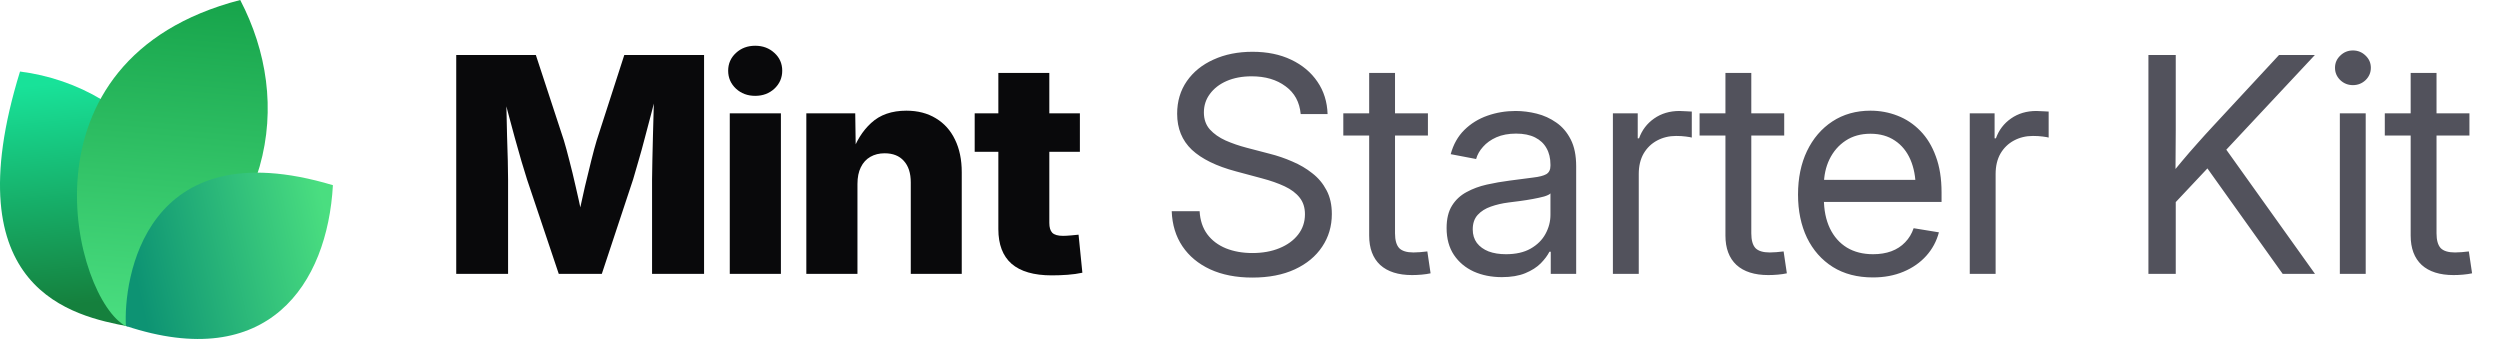
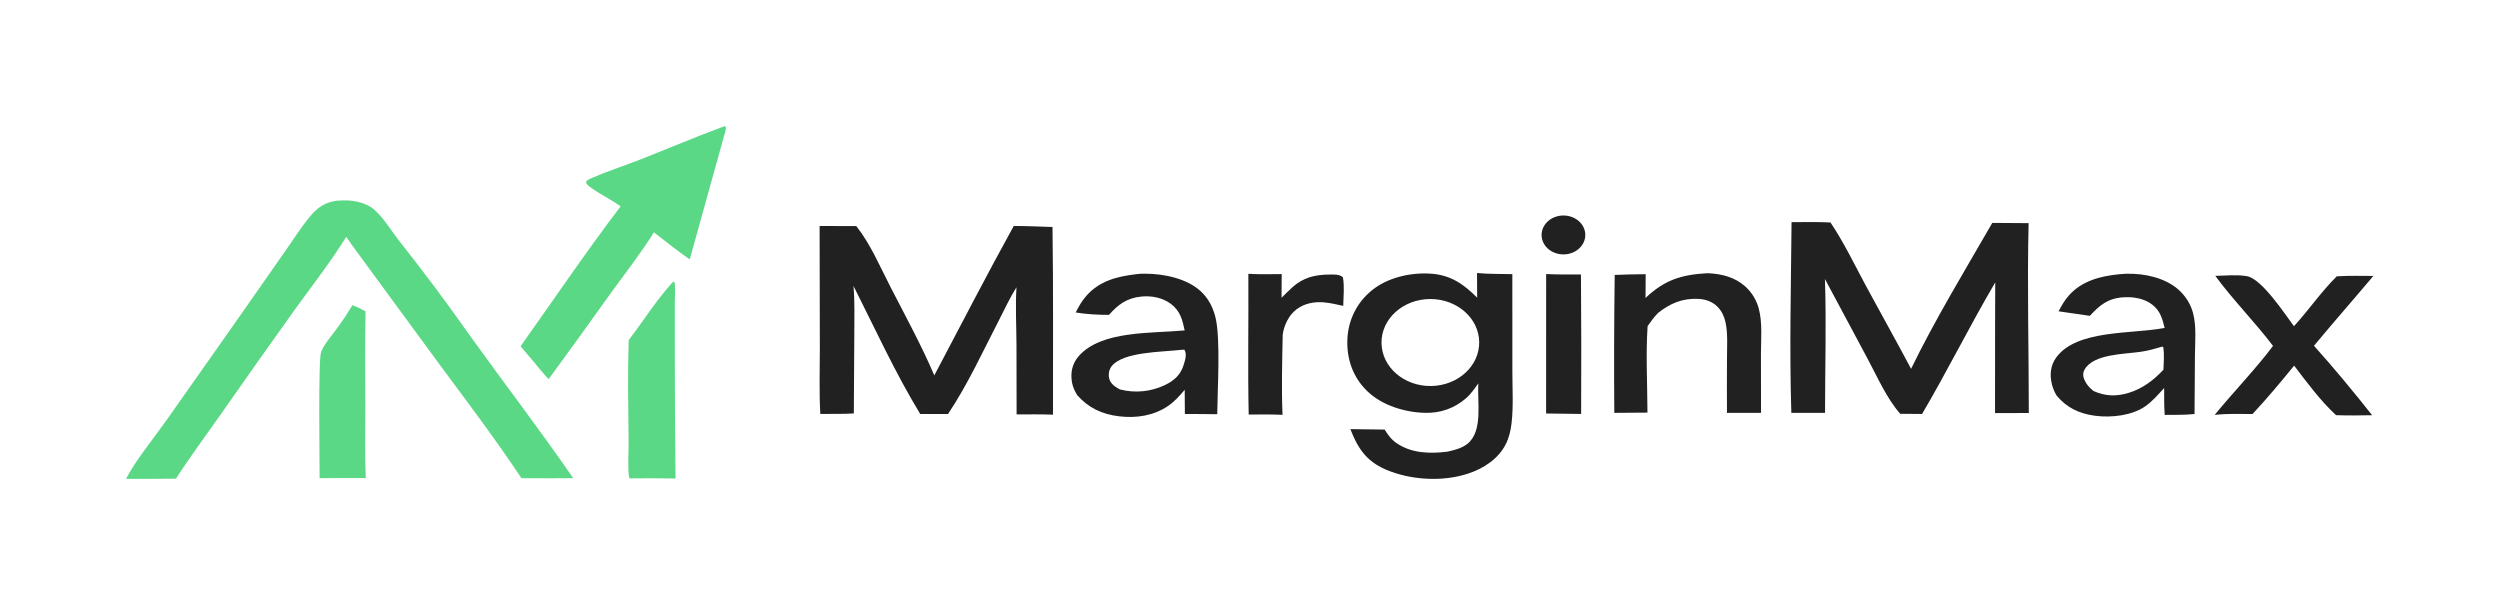
- <svg xmlns="http://www.w3.org/2000/svg" width="177" height="24" viewBox="0 0 177 24" fill="none">
-   <path d="M9.061 23.108C5.268 22.377 -3.391 20.627 1.417 5.064C9.634 6.099 16.973 14.064 9.061 23.108Z" fill="url(#paint0_linear_17557_2020)" />
-   <path d="M8.919 23.094C5.276 21.222 0.784 4.209 17.007 0C20.757 7.193 19.621 16.545 8.919 23.094Z" fill="url(#paint1_linear_17557_2020)" />
-   <path d="M8.914 23.079C8.735 19.882 10.159 9.085 23.57 13.111C23.181 20.123 18.984 26.418 8.914 23.079Z" fill="url(#paint2_linear_17557_2020)" />
-   <path d="M32.301 19.392V3.894H37.938L39.925 9.948C40.036 10.315 40.164 10.787 40.31 11.362C40.462 11.938 40.611 12.552 40.757 13.204C40.91 13.855 41.048 14.483 41.173 15.086C41.305 15.682 41.412 16.192 41.495 16.615H40.695C40.771 16.192 40.871 15.682 40.996 15.086C41.128 14.49 41.267 13.866 41.412 13.214C41.565 12.562 41.714 11.948 41.86 11.373C42.005 10.79 42.133 10.315 42.244 9.948L44.2 3.894H49.848V19.392H46.166V12.704C46.166 12.357 46.173 11.917 46.187 11.383C46.2 10.849 46.214 10.27 46.228 9.646C46.249 9.022 46.266 8.391 46.28 7.753C46.301 7.115 46.311 6.519 46.311 5.964H46.623C46.485 6.561 46.332 7.181 46.166 7.826C45.999 8.471 45.833 9.102 45.666 9.719C45.507 10.336 45.351 10.901 45.198 11.414C45.053 11.928 44.928 12.357 44.824 12.704L42.608 19.392H39.561L37.314 12.704C37.203 12.357 37.072 11.928 36.919 11.414C36.773 10.901 36.614 10.34 36.441 9.729C36.274 9.112 36.104 8.481 35.931 7.836C35.764 7.192 35.608 6.567 35.463 5.964H35.827C35.834 6.512 35.844 7.105 35.858 7.743C35.872 8.374 35.886 9.005 35.9 9.636C35.92 10.26 35.938 10.839 35.952 11.373C35.965 11.907 35.972 12.351 35.972 12.704V19.392H32.301ZM51.668 19.392V8.024H55.288V19.392H51.668ZM53.468 6.786C52.927 6.786 52.473 6.616 52.105 6.276C51.738 5.93 51.554 5.507 51.554 5.007C51.554 4.508 51.738 4.088 52.105 3.749C52.473 3.409 52.927 3.239 53.468 3.239C54.009 3.239 54.463 3.409 54.83 3.749C55.198 4.082 55.382 4.501 55.382 5.007C55.382 5.507 55.198 5.93 54.83 6.276C54.463 6.616 54.009 6.786 53.468 6.786ZM60.708 13.027V19.392H57.088V8.024H60.551L60.593 10.967H60.281C60.593 10.024 61.061 9.268 61.685 8.7C62.309 8.124 63.138 7.836 64.171 7.836C64.975 7.836 65.672 8.017 66.262 8.377C66.851 8.731 67.302 9.234 67.614 9.885C67.933 10.537 68.092 11.307 68.092 12.194V19.392H64.483V12.912C64.483 12.26 64.32 11.754 63.994 11.394C63.675 11.033 63.221 10.853 62.632 10.853C62.25 10.853 61.914 10.936 61.623 11.102C61.332 11.269 61.106 11.515 60.947 11.841C60.787 12.16 60.708 12.555 60.708 13.027ZM76.456 8.024V10.749H69.008V8.024H76.456ZM70.683 5.163H74.292V15.783C74.292 16.102 74.361 16.334 74.5 16.48C74.646 16.625 74.899 16.698 75.259 16.698C75.405 16.698 75.596 16.688 75.831 16.667C76.074 16.646 76.251 16.629 76.362 16.615L76.632 19.309C76.313 19.378 75.963 19.427 75.582 19.455C75.207 19.482 74.836 19.496 74.469 19.496C73.2 19.496 72.25 19.222 71.619 18.674C70.995 18.127 70.683 17.308 70.683 16.22V5.163Z" fill="#09090B" />
-   <path d="M88.667 19.652C87.523 19.652 86.528 19.458 85.682 19.07C84.843 18.681 84.188 18.137 83.716 17.437C83.245 16.736 82.992 15.908 82.957 14.951H84.933C84.968 15.596 85.148 16.14 85.474 16.584C85.8 17.021 86.24 17.354 86.795 17.582C87.35 17.804 87.974 17.915 88.667 17.915C89.388 17.915 90.026 17.801 90.581 17.572C91.143 17.343 91.583 17.024 91.902 16.615C92.228 16.199 92.391 15.717 92.391 15.169C92.391 14.698 92.266 14.306 92.017 13.994C91.767 13.675 91.413 13.408 90.956 13.193C90.498 12.978 89.954 12.787 89.323 12.621L87.502 12.132C86.123 11.765 85.082 11.255 84.382 10.603C83.689 9.944 83.342 9.095 83.342 8.055C83.342 7.174 83.571 6.404 84.028 5.746C84.486 5.087 85.117 4.577 85.921 4.217C86.726 3.849 87.645 3.666 88.678 3.666C89.718 3.666 90.63 3.853 91.413 4.227C92.204 4.602 92.824 5.122 93.275 5.787C93.726 6.446 93.965 7.209 93.993 8.076H92.089C92.013 7.23 91.656 6.574 91.018 6.11C90.387 5.638 89.586 5.403 88.615 5.403C87.95 5.403 87.36 5.513 86.847 5.735C86.341 5.957 85.946 6.262 85.661 6.651C85.377 7.032 85.235 7.469 85.235 7.961C85.235 8.447 85.377 8.849 85.661 9.168C85.946 9.48 86.317 9.74 86.774 9.948C87.232 10.149 87.724 10.319 88.251 10.457L89.884 10.884C90.439 11.023 90.977 11.206 91.496 11.435C92.023 11.657 92.495 11.934 92.911 12.267C93.334 12.593 93.67 12.995 93.92 13.474C94.17 13.945 94.294 14.504 94.294 15.149C94.294 16.015 94.066 16.788 93.608 17.468C93.157 18.148 92.512 18.681 91.673 19.07C90.834 19.458 89.832 19.652 88.667 19.652ZM101.097 8.024V9.594H95.106V8.024H101.097ZM96.937 5.163H98.767V16.521C98.767 17 98.865 17.347 99.059 17.562C99.26 17.77 99.6 17.874 100.078 17.874C100.21 17.874 100.366 17.867 100.546 17.853C100.733 17.832 100.903 17.815 101.056 17.801L101.285 19.351C101.097 19.392 100.886 19.423 100.65 19.444C100.414 19.465 100.189 19.475 99.974 19.475C98.996 19.475 98.244 19.236 97.717 18.758C97.197 18.272 96.937 17.579 96.937 16.677V5.163ZM106.33 19.621C105.595 19.621 104.932 19.489 104.343 19.226C103.754 18.955 103.285 18.564 102.939 18.05C102.592 17.53 102.419 16.896 102.419 16.147C102.419 15.495 102.547 14.965 102.804 14.556C103.06 14.146 103.403 13.828 103.833 13.599C104.263 13.363 104.742 13.186 105.269 13.068C105.796 12.95 106.333 12.857 106.881 12.787C107.574 12.69 108.132 12.617 108.555 12.569C108.978 12.52 109.287 12.441 109.481 12.33C109.675 12.212 109.772 12.014 109.772 11.737V11.654C109.772 11.203 109.679 10.815 109.492 10.489C109.311 10.163 109.041 9.91 108.68 9.729C108.32 9.549 107.872 9.459 107.338 9.459C106.805 9.459 106.34 9.546 105.945 9.719C105.556 9.892 105.241 10.118 104.998 10.395C104.755 10.665 104.593 10.953 104.509 11.258L102.71 10.915C102.897 10.222 103.22 9.65 103.677 9.199C104.135 8.748 104.679 8.412 105.31 8.19C105.941 7.968 106.607 7.857 107.307 7.857C107.8 7.857 108.295 7.92 108.795 8.044C109.301 8.169 109.765 8.381 110.188 8.679C110.611 8.97 110.951 9.369 111.208 9.875C111.464 10.374 111.593 11.005 111.593 11.768V19.392H109.793V17.822H109.7C109.568 18.085 109.363 18.359 109.086 18.643C108.809 18.921 108.444 19.153 107.994 19.34C107.543 19.527 106.988 19.621 106.33 19.621ZM106.621 17.998C107.321 17.998 107.904 17.867 108.368 17.603C108.84 17.333 109.19 16.986 109.419 16.563C109.654 16.133 109.772 15.682 109.772 15.211V13.692C109.703 13.769 109.554 13.841 109.325 13.911C109.096 13.973 108.829 14.032 108.524 14.088C108.226 14.143 107.921 14.192 107.609 14.233C107.304 14.275 107.033 14.309 106.798 14.337C106.354 14.393 105.938 14.49 105.549 14.628C105.168 14.76 104.86 14.954 104.624 15.211C104.388 15.467 104.27 15.811 104.27 16.241C104.27 16.615 104.367 16.934 104.561 17.198C104.762 17.461 105.04 17.662 105.393 17.801C105.747 17.933 106.156 17.998 106.621 17.998ZM114.193 19.392V8.024H115.951V9.792H116.045C116.253 9.209 116.61 8.741 117.116 8.388C117.622 8.034 118.219 7.857 118.905 7.857C119.058 7.857 119.217 7.864 119.384 7.878C119.55 7.885 119.682 7.892 119.779 7.899V9.74C119.716 9.719 119.578 9.695 119.363 9.667C119.155 9.639 118.922 9.625 118.666 9.625C118.174 9.625 117.726 9.733 117.324 9.948C116.922 10.163 116.603 10.471 116.367 10.874C116.138 11.276 116.024 11.758 116.024 12.319V19.392H114.193ZM126.322 8.024V9.594H120.33V8.024H126.322ZM122.161 5.163H123.992V16.521C123.992 17 124.089 17.347 124.283 17.562C124.484 17.77 124.824 17.874 125.302 17.874C125.434 17.874 125.59 17.867 125.77 17.853C125.958 17.832 126.127 17.815 126.28 17.801L126.509 19.351C126.322 19.392 126.11 19.423 125.874 19.444C125.639 19.465 125.413 19.475 125.198 19.475C124.221 19.475 123.468 19.236 122.941 18.758C122.421 18.272 122.161 17.579 122.161 16.677V5.163ZM132.604 19.642C131.502 19.642 130.555 19.396 129.765 18.903C128.974 18.404 128.364 17.714 127.934 16.834C127.511 15.946 127.3 14.927 127.3 13.775C127.3 12.611 127.511 11.584 127.934 10.697C128.364 9.802 128.964 9.102 129.734 8.596C130.51 8.089 131.408 7.836 132.428 7.836C133.1 7.836 133.738 7.954 134.341 8.19C134.952 8.426 135.489 8.783 135.954 9.261C136.425 9.74 136.793 10.343 137.056 11.071C137.327 11.792 137.462 12.645 137.462 13.63V14.296H128.433V12.735H136.463L135.631 13.297C135.631 12.541 135.506 11.876 135.257 11.3C135.007 10.725 134.643 10.277 134.165 9.958C133.686 9.632 133.107 9.469 132.428 9.469C131.748 9.469 131.162 9.632 130.67 9.958C130.177 10.284 129.796 10.725 129.526 11.279C129.262 11.827 129.13 12.441 129.13 13.12V14.046C129.13 14.864 129.273 15.572 129.557 16.168C129.841 16.757 130.243 17.211 130.763 17.53C131.283 17.842 131.901 17.998 132.615 17.998C133.093 17.998 133.523 17.929 133.905 17.79C134.293 17.645 134.619 17.433 134.882 17.156C135.153 16.879 135.354 16.546 135.486 16.157L137.275 16.449C137.108 17.08 136.81 17.634 136.38 18.113C135.95 18.591 135.413 18.966 134.768 19.236C134.123 19.507 133.402 19.642 132.604 19.642ZM139.459 19.392V8.024H141.217V9.792H141.311C141.519 9.209 141.876 8.741 142.382 8.388C142.888 8.034 143.485 7.857 144.171 7.857C144.324 7.857 144.483 7.864 144.649 7.878C144.816 7.885 144.948 7.892 145.045 7.899V9.74C144.982 9.719 144.844 9.695 144.629 9.667C144.421 9.639 144.188 9.625 143.932 9.625C143.439 9.625 142.992 9.733 142.59 9.948C142.188 10.163 141.869 10.471 141.633 10.874C141.404 11.276 141.29 11.758 141.29 12.319V19.392H139.459ZM153.429 14.961V12.715C153.783 12.257 154.136 11.82 154.49 11.404C154.844 10.981 155.204 10.565 155.572 10.156C155.939 9.74 156.314 9.327 156.695 8.918L161.355 3.894H163.893L157.277 10.967H157.184L153.429 14.961ZM152.108 19.392V3.894H154.043V9.241L154.022 12.559L154.043 13.505V19.392H152.108ZM161.615 19.392L155.967 11.477L157.173 9.969L163.903 19.392H161.615ZM165.661 19.392V8.024H167.492V19.392H165.661ZM166.587 6.027C166.24 6.027 165.942 5.909 165.692 5.673C165.443 5.43 165.318 5.139 165.318 4.799C165.318 4.459 165.443 4.172 165.692 3.936C165.942 3.693 166.24 3.572 166.587 3.572C166.934 3.572 167.232 3.693 167.482 3.936C167.731 4.172 167.856 4.459 167.856 4.799C167.856 5.139 167.731 5.43 167.482 5.673C167.232 5.909 166.934 6.027 166.587 6.027ZM174.836 8.024V9.594H168.844V8.024H174.836ZM170.675 5.163H172.506V16.521C172.506 17 172.603 17.347 172.797 17.562C172.998 17.77 173.338 17.874 173.816 17.874C173.948 17.874 174.104 17.867 174.284 17.853C174.472 17.832 174.641 17.815 174.794 17.801L175.023 19.351C174.836 19.392 174.624 19.423 174.388 19.444C174.153 19.465 173.927 19.475 173.712 19.475C172.735 19.475 171.982 19.236 171.455 18.758C170.935 18.272 170.675 17.579 170.675 16.677V5.163Z" fill="#52525C" />
-   <defs>
-     <linearGradient id="paint0_linear_17557_2020" x1="3.776" y1="5.916" x2="5.232" y2="21.559" gradientUnits="userSpaceOnUse">
-       <stop stop-color="#18E299" />
-       <stop offset="1" stop-color="#15803D" />
-     </linearGradient>
-     <linearGradient id="paint1_linear_17557_2020" x1="12.171" y1="-0.718" x2="10.19" y2="22.983" gradientUnits="userSpaceOnUse">
-       <stop stop-color="#16A34A" />
-       <stop offset="1" stop-color="#4ADE80" />
-     </linearGradient>
-     <linearGradient id="paint2_linear_17557_2020" x1="23.133" y1="15.353" x2="9.338" y2="18.52" gradientUnits="userSpaceOnUse">
-       <stop stop-color="#4ADE80" />
-       <stop offset="1" stop-color="#0D9373" />
-     </linearGradient>
-   </defs>
+ <svg xmlns="http://www.w3.org/2000/svg" width="529" height="128" viewBox="0 0 529 128" fill="none">
+   <path d="M71.302 42.468C72.714 42.358 74.051 42.35 75.439 42.644C76.924 42.958 78.313 43.529 79.38 44.522C81.35 46.355 82.785 48.81 84.409 50.893C89.603 57.443 94.591 64.121 99.367 70.918C106.623 81.034 114.249 90.95 121.294 101.185C117.644 101.224 113.988 101.184 110.338 101.185C105.006 93.156 99.14 85.395 93.369 77.615L74.594 52.026L73.27 50.119C69.985 55.411 66.041 60.434 62.375 65.525C56.988 73.044 51.652 80.592 46.368 88.169C43.301 92.538 40.102 96.81 37.233 101.288C33.714 101.344 30.187 101.319 26.666 101.333C28.596 97.552 32.52 92.726 35.084 89.123L49.582 68.53L60.41 53.054C62.134 50.602 63.765 47.988 65.712 45.673C67.208 43.893 68.794 42.794 71.302 42.468Z" fill="#5AD885" />
+   <path d="M153.411 26.666C153.466 26.706 153.495 26.767 153.532 26.82C153.748 27.132 153.282 28.494 153.18 28.871L145.95 54.889C143.347 53.094 140.852 51.089 138.375 49.158C135.695 53.465 132.454 57.594 129.455 61.734C125.039 67.916 120.587 74.079 116.1 80.22C114.983 79.11 114.019 77.843 113.016 76.649L110.153 73.267C117.191 63.398 123.942 53.346 131.32 43.67C129.331 42.215 126.985 41.129 124.988 39.659C124.544 39.332 124.045 38.995 123.994 38.466C124.328 38.045 124.792 37.851 125.296 37.633C128.579 36.209 132.073 35.096 135.415 33.778C141.413 31.414 147.349 28.896 153.411 26.666Z" fill="#5AD885" />
+   <path d="M142.445 59.598L142.721 59.706C142.958 60.99 142.792 62.491 142.791 63.797L142.788 72.135C142.779 81.841 142.831 91.547 142.944 101.252C139.84 101.19 136.735 101.18 133.63 101.222L133.343 101.24L133.135 101.073C132.78 99.393 133.031 95.392 133.011 93.479C132.934 86.323 132.811 79.124 133.025 71.97C136.162 67.895 138.927 63.41 142.445 59.598Z" fill="#5AD885" />
+   <path d="M74.562 64.585C75.576 64.922 76.442 65.385 77.359 65.888C77.195 72.64 77.295 79.412 77.306 86.166C77.314 91.15 77.173 96.182 77.405 101.16L70.489 101.162L67.626 101.182C67.641 97.666 67.305 75.998 67.962 74.418C68.666 72.726 70.115 71.115 71.212 69.607C72.418 67.981 73.535 66.305 74.562 64.585Z" fill="#5AD885" />
+   <path d="M312.538 57.766C314.975 58.02 317.552 57.932 320.012 58.01L320.017 78.55C320.016 82.162 320.259 85.93 319.85 89.525C319.679 91.03 319.331 92.564 318.64 93.952C317.102 97.038 313.987 99.146 310.493 100.266C305.077 102.001 298.362 101.57 293.206 99.347C288.969 97.52 287.198 94.589 285.743 90.802L292.985 90.895C293.692 91.996 294.357 92.976 295.505 93.764C298.649 95.922 302.543 96.041 306.291 95.569C307.757 95.244 309.28 94.858 310.445 93.959C313.923 91.273 312.525 84.874 312.829 81.113C312.035 82.2 311.262 83.359 310.214 84.268C307.827 86.339 304.894 87.442 301.543 87.359C297.153 87.25 292.457 85.745 289.414 82.865C286.239 79.859 284.941 75.909 285.102 71.841C285.258 67.876 287.001 64.077 290.341 61.389C293.567 58.792 298.285 57.649 302.581 57.894C307.006 58.145 309.766 60.185 312.571 62.992L312.538 57.766ZM303.853 81.619C309.505 81.036 313.564 76.496 312.936 71.462C312.308 66.427 307.228 62.791 301.571 63.326C295.875 63.865 291.756 68.425 292.389 73.493C293.021 78.562 298.163 82.207 303.853 81.619Z" fill="#212121" />
+   <path d="M379.094 47.011C381.841 46.988 384.587 46.94 387.331 47.075C390.166 51.29 392.387 55.945 394.774 60.377C397.953 66.277 401.248 72.123 404.384 78.042C409.309 67.884 415.851 57.088 421.567 47.167C424.129 47.167 426.691 47.184 429.254 47.218C428.934 60.582 429.299 74.02 429.296 87.391L422.149 87.412L422.161 68.587L422.193 59.752C416.811 68.919 412.105 78.421 406.709 87.599L402.089 87.559C399.249 84.349 397.26 79.783 395.275 76.08L386.157 59.042C386.48 68.442 386.173 77.942 386.179 87.355L379.046 87.363C378.626 73.957 378.978 60.425 379.094 47.011Z" fill="#212121" />
+   <path d="M214.508 47.818C217.239 47.81 219.981 47.949 222.711 48.034C222.895 61.267 222.802 74.513 222.814 87.747C220.252 87.646 217.678 87.686 215.113 87.688L215.087 72.981C215.07 68.926 214.838 64.839 215.086 60.789C213.72 62.945 212.635 65.323 211.472 67.573C208.013 74.262 204.832 81.271 200.603 87.601L194.721 87.606C189.426 78.893 185.159 69.551 180.604 60.519C180.887 63.981 180.776 67.492 180.771 70.963L180.67 87.484C178.326 87.626 175.929 87.562 173.577 87.585C173.315 82.922 173.483 78.189 173.477 73.519L173.429 47.821L181.192 47.839C184.192 51.621 186.274 56.552 188.441 60.754C191.628 66.931 194.975 73.079 197.699 79.432C203.283 68.876 208.721 58.291 214.508 47.818Z" fill="#212121" />
+   <path d="M240.496 58.013C241.085 57.916 241.664 57.912 242.26 57.912C246.36 57.912 251.201 58.953 254.119 61.67C255.741 63.179 256.699 65.138 257.195 67.159C258.305 71.677 257.612 82.545 257.568 87.647C255.287 87.597 252.999 87.617 250.716 87.604L250.683 82.481C249.61 83.728 248.605 84.914 247.196 85.881C244.203 87.933 240.533 88.529 236.857 88.099C233.117 87.662 230.243 86.249 227.922 83.597C227.448 82.796 227.04 81.963 226.863 81.066C226.463 79.045 226.804 77.031 228.234 75.383C233.012 69.876 243.722 70.588 250.673 69.911C250.192 67.672 249.758 65.756 247.671 64.235C245.975 63 243.741 62.547 241.585 62.744C238.389 63.037 236.548 64.495 234.662 66.63C232.292 66.626 229.945 66.499 227.613 66.118C228.261 64.86 228.92 63.67 229.889 62.577C232.639 59.475 236.295 58.487 240.496 58.013ZM236.991 82.404C240.194 83.241 243.581 82.878 246.52 81.469C248.52 80.511 249.818 79.254 250.432 77.303C250.745 76.311 251.204 74.984 250.643 74.02C250.257 73.995 250.009 73.98 249.627 74.059C245.74 74.486 237.789 74.466 235.317 77.377C234.667 78.141 234.485 79.18 234.709 80.109C234.939 81.058 235.762 81.742 236.663 82.232C236.772 82.291 236.882 82.346 236.991 82.404Z" fill="#212121" />
+   <path d="M448.486 58.019C448.96 57.969 449.436 57.937 449.913 57.925C453.8 57.818 458.137 58.79 460.952 61.274C462.506 62.66 463.586 64.411 464.065 66.323C464.799 69.136 464.464 72.323 464.449 75.201L464.364 87.605C462.284 87.827 460.149 87.774 458.056 87.795C457.897 85.918 457.961 83.994 457.934 82.109C456.72 83.415 455.495 84.879 453.994 85.938C451.191 87.917 446.849 88.423 443.398 87.987C439.932 87.549 437.271 86.224 435.182 83.709C434.729 82.962 434.396 82.162 434.193 81.333C433.697 79.395 433.853 77.349 435.089 75.653C439.441 69.683 451.119 70.727 458.036 69.39C457.552 67.482 457.165 65.835 455.433 64.472C453.772 63.166 451.437 62.765 449.278 62.909C445.934 63.132 444.221 64.671 442.211 66.832L435.595 65.871C436.233 64.659 436.887 63.491 437.84 62.444C440.584 59.428 444.348 58.44 448.486 58.019ZM443.001 82.746C445.458 83.826 447.712 83.934 450.331 83.159C453.409 82.246 455.74 80.404 457.786 78.231C457.838 76.651 457.991 75.011 457.748 73.444L457.537 73.345C456.061 73.785 454.599 74.196 453.062 74.426C449.464 74.964 442.949 74.873 441.086 78.223C440.701 78.916 440.745 79.611 441.041 80.317C441.463 81.323 442.109 82.042 443.001 82.746Z" fill="#212121" />
+   <path d="M361.279 57.81C364.293 57.913 367.148 58.664 369.314 60.629C370.727 61.91 371.674 63.523 372.147 65.263C372.977 68.32 372.613 71.826 372.615 74.959L372.634 87.355L365.428 87.37C365.374 83.444 365.432 79.512 365.433 75.585C365.434 73.156 365.64 70.543 365.11 68.155C364.853 66.999 364.34 65.845 363.465 64.947C362.432 63.888 361.001 63.327 359.44 63.248C355.963 63.072 353.392 64.212 350.859 66.204C349.994 67.065 349.328 68.033 348.634 69.004C348.231 75.025 348.589 81.265 348.603 87.309L341.585 87.36C341.511 77.631 341.54 67.902 341.672 58.174C343.852 58.066 346.043 58.057 348.226 58.017L348.196 63.05C352.104 59.332 355.636 58.118 361.279 57.81Z" fill="#212121" />
+   <path d="M468.756 58.376C470.9 58.317 473.312 58.079 475.42 58.434C478.645 58.979 483.571 66.618 485.403 69.025C488.533 65.595 491.137 61.765 494.46 58.471C497.015 58.294 499.639 58.394 502.204 58.388C498.045 63.335 493.758 68.19 489.64 73.166C493.897 77.915 498.015 82.891 501.943 87.862C499.393 87.912 496.862 87.938 494.312 87.851C490.968 84.768 488.14 80.909 485.438 77.366C482.622 80.836 479.709 84.31 476.637 87.603C473.99 87.608 471.25 87.484 468.624 87.796C472.632 82.898 477.189 78.211 480.971 73.199C477.121 68.116 472.531 63.513 468.756 58.376Z" fill="#212121" />
+   <path d="M264.151 57.936C266.491 58.087 268.863 58.008 271.208 57.996L271.177 62.995C271.934 62.255 272.682 61.5 273.47 60.787C275.734 58.737 278.221 58.101 281.372 58.094C282.391 58.092 283.399 57.999 284.157 58.675C284.512 60.617 284.272 62.755 284.226 64.724C282.895 64.436 281.51 64.098 280.148 63.979C278.071 63.797 276.026 64.21 274.401 65.409C272.698 66.666 271.665 68.901 271.421 70.838C271.307 76.466 271.147 82.157 271.383 87.781C268.993 87.663 266.614 87.693 264.222 87.722C264.013 77.799 264.214 67.861 264.151 57.936Z" fill="#212121" />
+   <path d="M327.166 57.989C329.614 58.113 332.079 58.074 334.531 58.083C334.606 67.919 334.619 77.755 334.569 87.591L327.157 87.496L327.166 57.989Z" fill="#212121" />
+   <path d="M329.982 45.668C332.48 45.256 334.884 46.716 335.365 48.936C335.846 51.157 334.225 53.308 331.735 53.753C329.217 54.203 326.77 52.741 326.284 50.497C325.797 48.252 327.457 46.085 329.982 45.668Z" fill="#212121" />
</svg>
